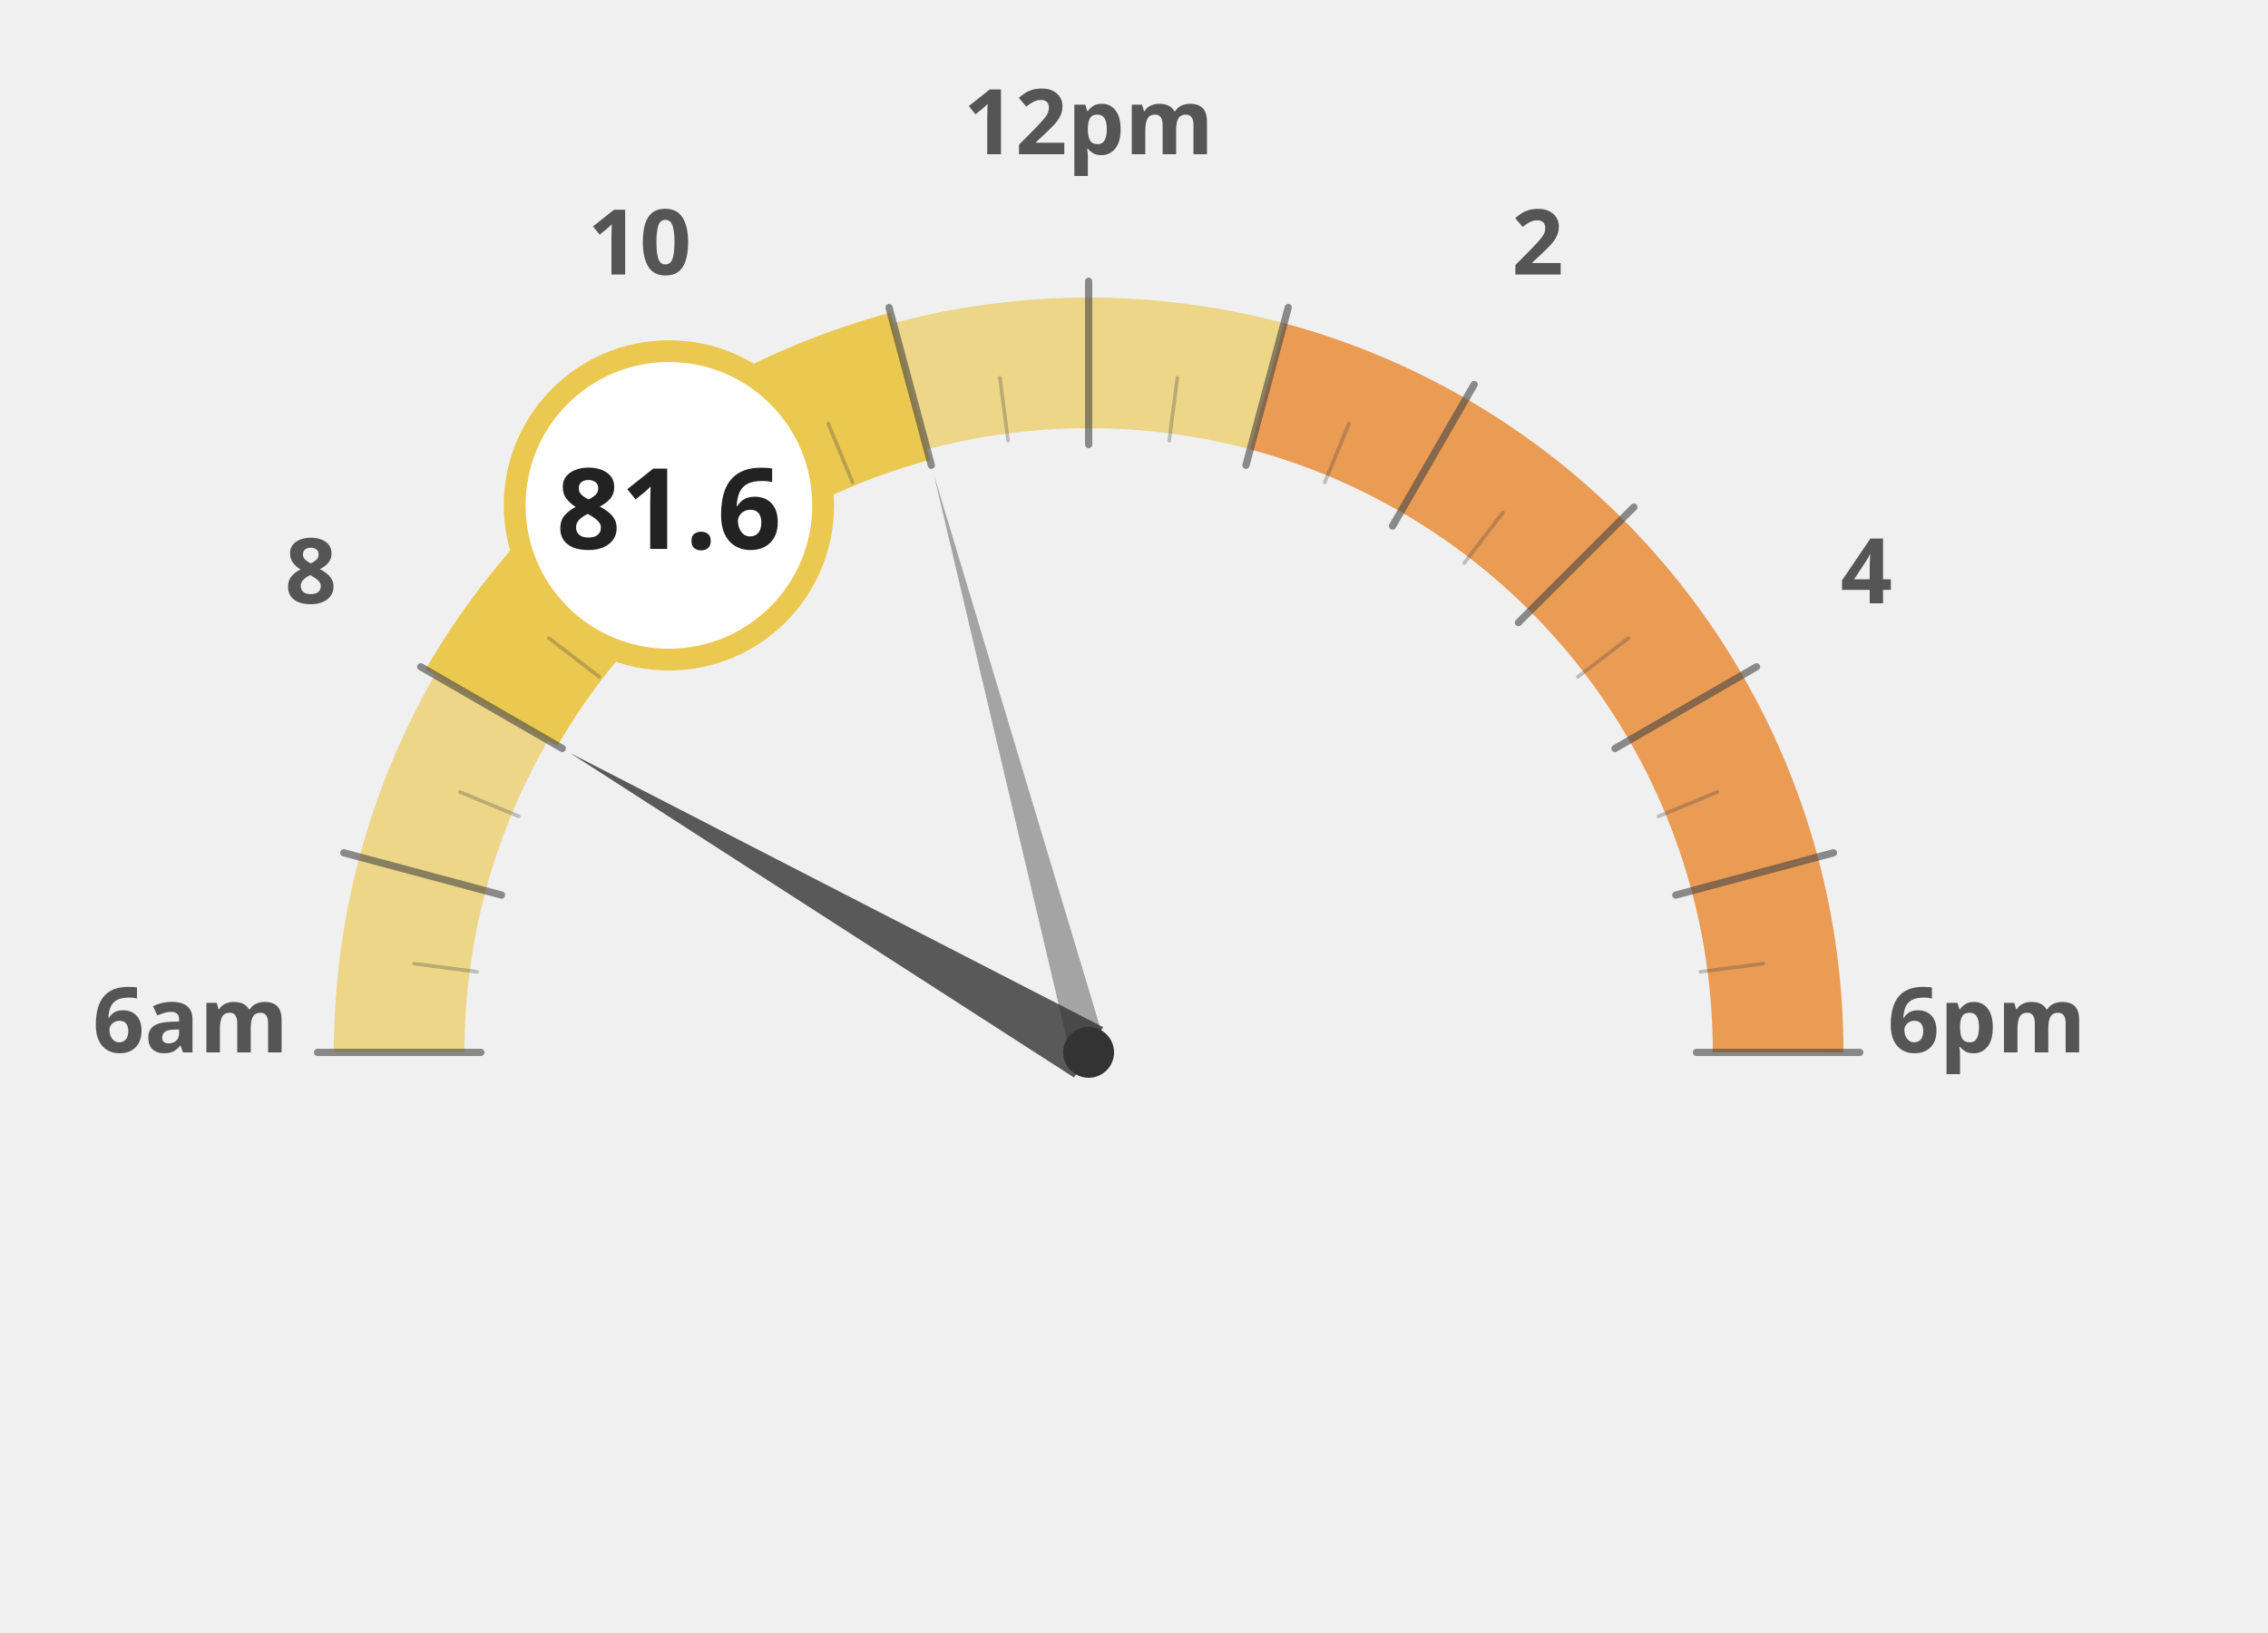
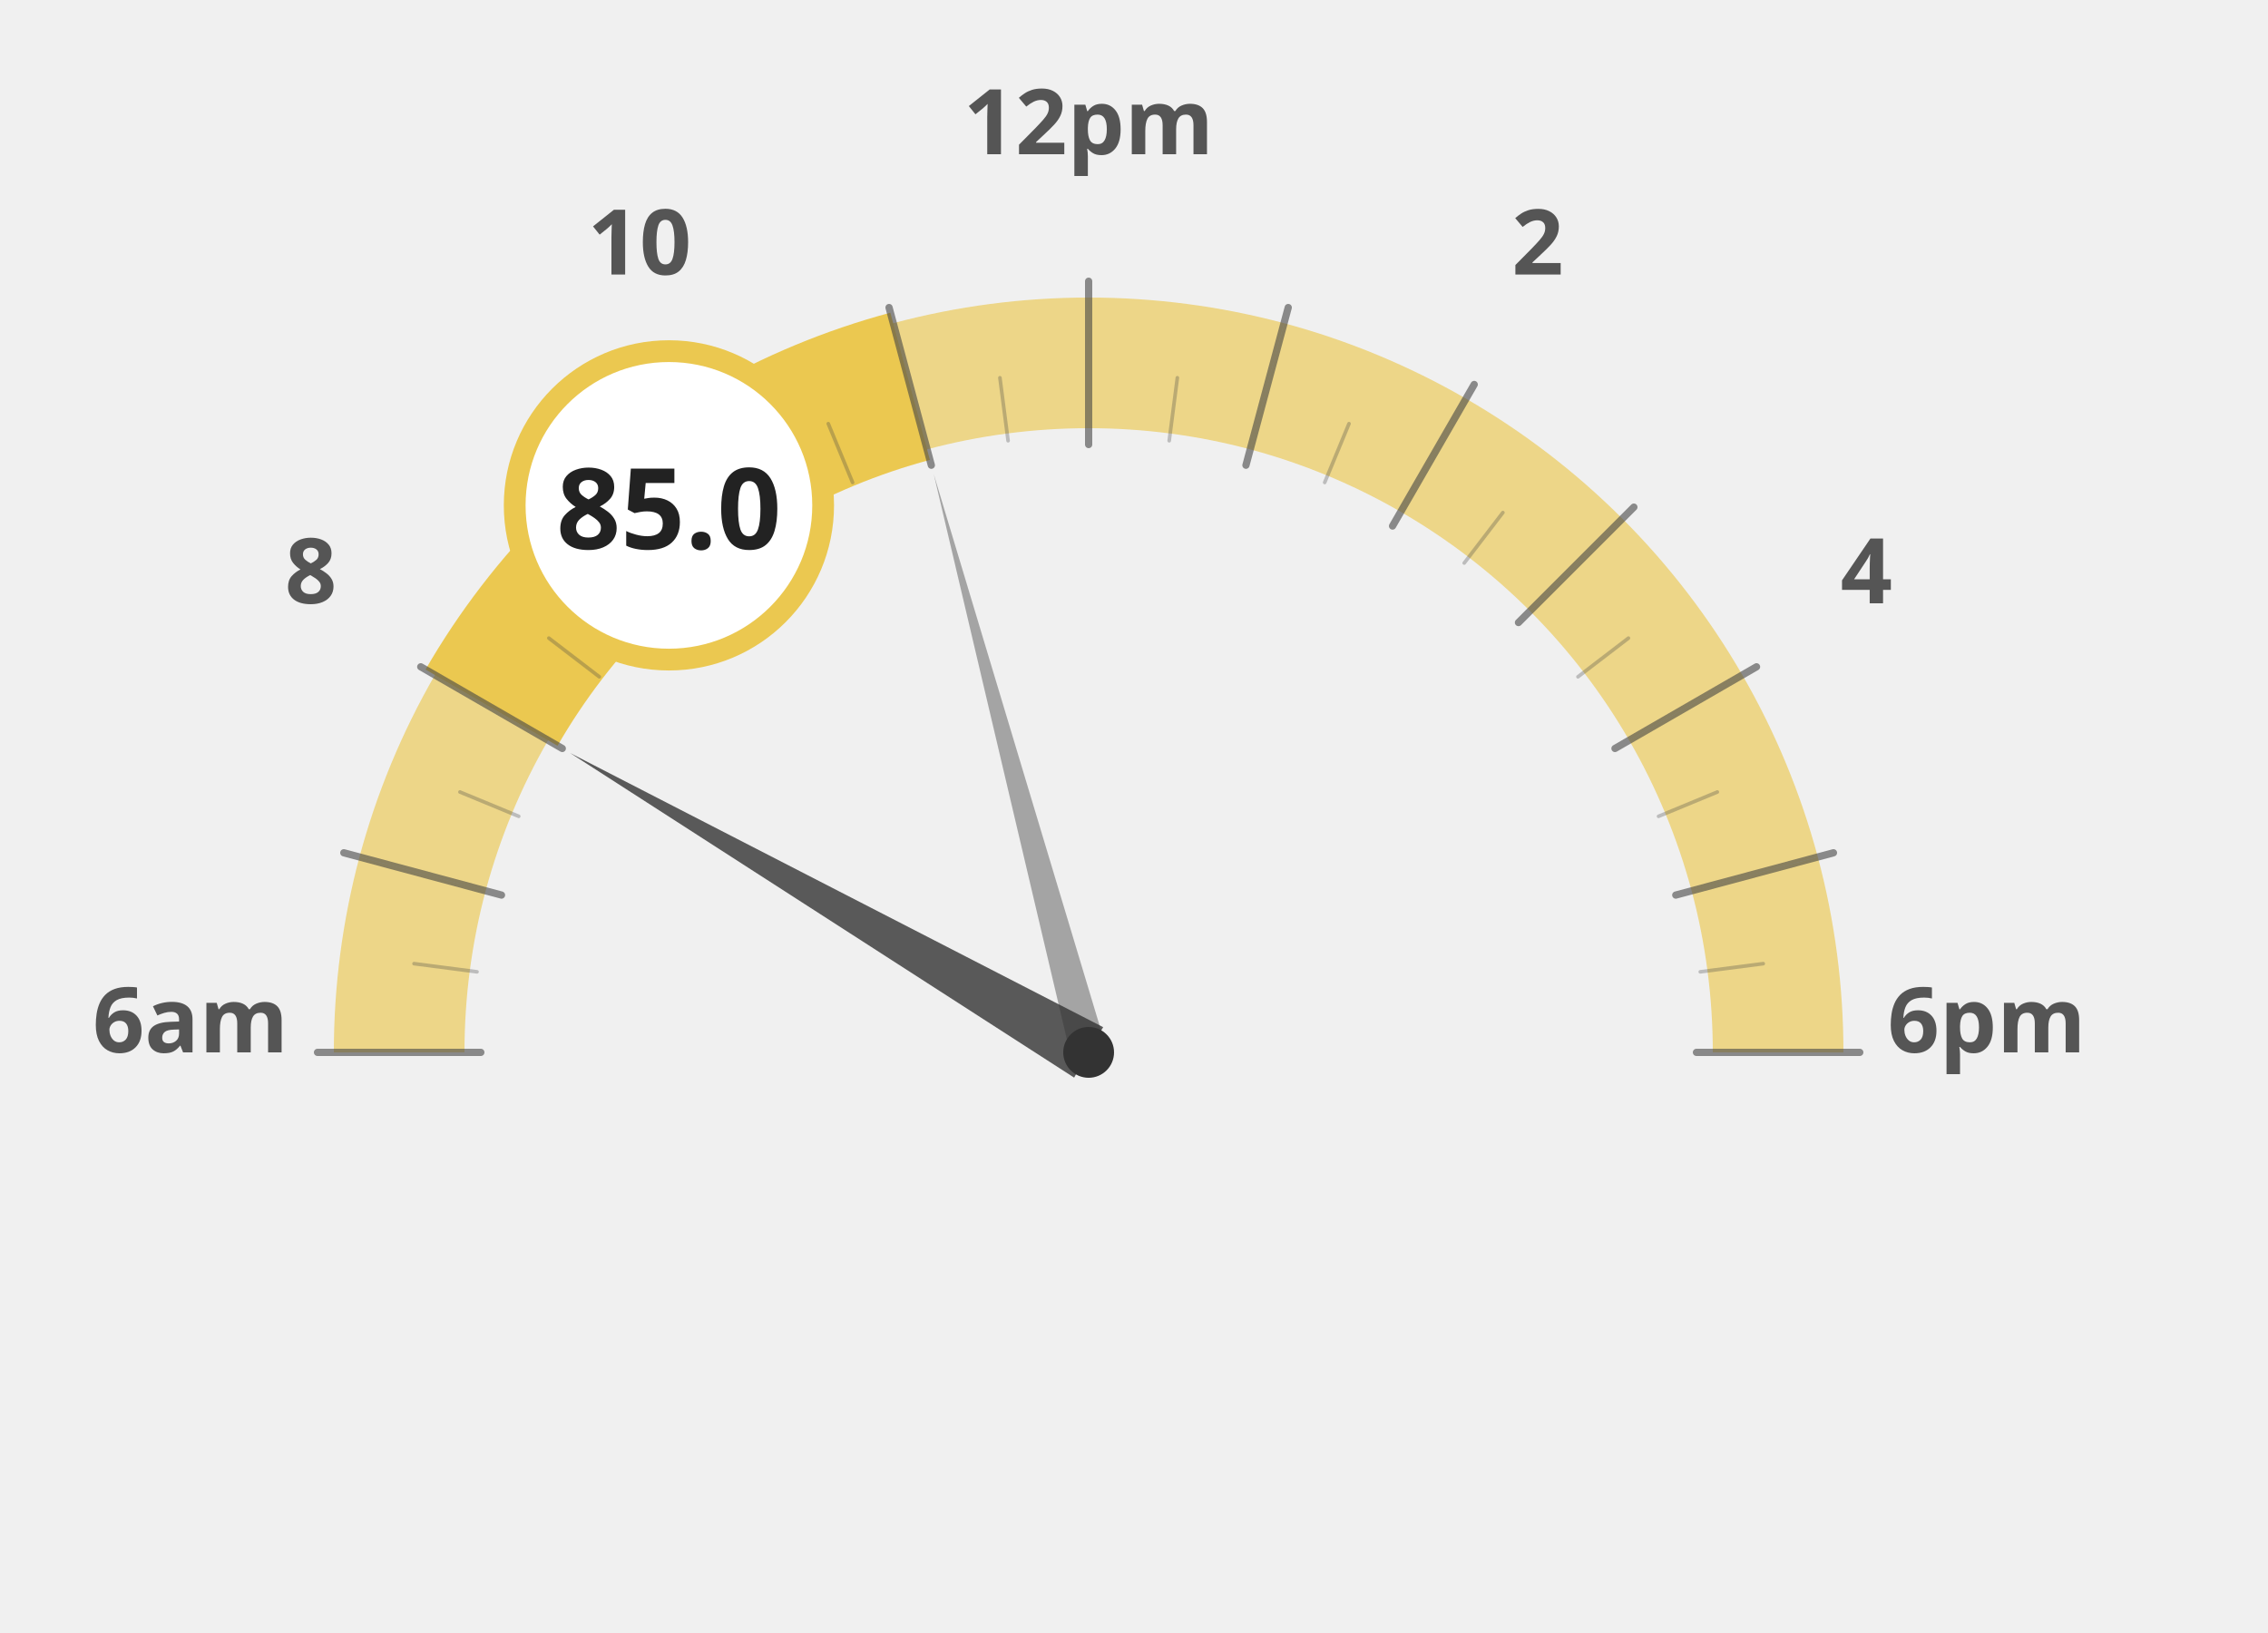
<svg xmlns="http://www.w3.org/2000/svg" width="100%" height="100%" viewBox="0 0 1250 900">
  <g transform="translate(100, 100)">
    <path d="M 120.0 480.0 A 380 380 0 0 1 132.9 381.6" fill="none" stroke="#ebc850" stroke-width="72" stroke-opacity="0.65" />
    <path d="M 132.9 381.6 A 380 380 0 0 1 170.9 290.0" fill="none" stroke="#ebc850" stroke-width="72" stroke-opacity="0.65" />
    <path d="M 170.9 290.0 A 380 380 0 0 1 231.3 211.3" fill="none" stroke="#ebc850" stroke-width="72" stroke-opacity="1.0" />
    <path d="M 231.3 211.3 A 380 380 0 0 1 310.0 150.9" fill="none" stroke="#ebc850" stroke-width="72" stroke-opacity="1.0" />
    <path d="M 310.0 150.9 A 380 380 0 0 1 401.6 112.9" fill="none" stroke="#ebc850" stroke-width="72" stroke-opacity="1.0" />
    <path d="M 401.6 112.9 A 380 380 0 0 1 500.0 100.0" fill="none" stroke="#ebc850" stroke-width="72" stroke-opacity="0.65" />
    <path d="M 500.0 100.0 A 380 380 0 0 1 598.4 112.9" fill="none" stroke="#ebc850" stroke-width="72" stroke-opacity="0.65" />
-     <path d="M 598.4 112.9 A 380 380 0 0 1 690.0 150.9" fill="none" stroke="#e66e00" stroke-width="72" stroke-opacity="0.65" />
-     <path d="M 690.0 150.9 A 380 380 0 0 1 768.7 211.3" fill="none" stroke="#e66e00" stroke-width="72" stroke-opacity="0.65" />
-     <path d="M 768.7 211.3 A 380 380 0 0 1 829.1 290.0" fill="none" stroke="#e66e00" stroke-width="72" stroke-opacity="0.65" />
-     <path d="M 829.1 290.0 A 380 380 0 0 1 867.1 381.6" fill="none" stroke="#e66e00" stroke-width="72" stroke-opacity="0.65" />
-     <path d="M 867.1 381.6 A 380 380 0 0 1 880.0 480.0" fill="none" stroke="#e66e00" stroke-width="72" stroke-opacity="0.65" />
+     <path d="M 598.4 112.9 A 380 380 0 0 1 690.0 150.9" fill="none" stroke="#ebc850" stroke-width="72" stroke-opacity="0.65" />
+     <path d="M 690.0 150.9 A 380 380 0 0 1 768.7 211.3" fill="none" stroke="#ebc850" stroke-width="72" stroke-opacity="0.65" />
+     <path d="M 768.7 211.3 A 380 380 0 0 1 829.1 290.0" fill="none" stroke="#ebc850" stroke-width="72" stroke-opacity="0.65" />
+     <path d="M 829.1 290.0 A 380 380 0 0 1 867.1 381.6" fill="none" stroke="#ebc850" stroke-width="72" stroke-opacity="0.65" />
+     <path d="M 867.1 381.6 A 380 380 0 0 1 880.0 480.0" fill="none" stroke="#ebc850" stroke-width="72" stroke-opacity="0.65" />
    <text x="5.0" y="480" text-anchor="middle" font-family="Montserrat, sans-serif" font-size="50" font-weight="900" fill="#555">6am</text>
    <text x="71.317" y="232.5" text-anchor="middle" font-family="Montserrat, sans-serif" font-size="50" font-weight="900" fill="#555">8</text>
    <text x="252.5" y="51.317" text-anchor="middle" font-family="Montserrat, sans-serif" font-size="50" font-weight="900" fill="#555">10</text>
    <text x="500" y="-15.0" text-anchor="middle" font-family="Montserrat, sans-serif" font-size="50" font-weight="900" fill="#555">12pm</text>
    <text x="747.5" y="51.317" text-anchor="middle" font-family="Montserrat, sans-serif" font-size="50" font-weight="900" fill="#555">2</text>
    <text x="928.683" y="232.5" text-anchor="middle" font-family="Montserrat, sans-serif" font-size="50" font-weight="900" fill="#555">4</text>
    <text x="995.0" y="480.0" text-anchor="middle" font-family="Montserrat, sans-serif" font-size="50" font-weight="900" fill="#555">6pm</text>
    <path d="M 170.9 290.0 A 380 380 0 0 1 231.3 211.3" fill="none" stroke="#ebc850" stroke-width="84" stroke-linecap="butt" />
    <path d="M 231.3 211.3 A 380 380 0 0 1 310.0 150.9" fill="none" stroke="#ebc850" stroke-width="84" stroke-linecap="butt" />
    <path d="M 310.0 150.9 A 380 380 0 0 1 401.6 112.9" fill="none" stroke="#ebc850" stroke-width="84" stroke-linecap="butt" />
    <line x1="165.0" y1="480.0" x2="75.0" y2="480.0" stroke="#444" stroke-width="4" stroke-linecap="round" opacity="0.6" />
    <line x1="162.9" y1="435.6" x2="128.2" y2="431.1" stroke="#444" stroke-width="2" stroke-linecap="round" opacity="0.3" />
    <line x1="176.4" y1="393.3" x2="89.5" y2="370.0" stroke="#444" stroke-width="4" stroke-linecap="round" opacity="0.6" />
    <line x1="185.9" y1="349.9" x2="153.5" y2="336.5" stroke="#444" stroke-width="2" stroke-linecap="round" opacity="0.3" />
    <line x1="209.9" y1="312.5" x2="131.9" y2="267.5" stroke="#444" stroke-width="4" stroke-linecap="round" opacity="0.6" />
    <line x1="230.3" y1="273.0" x2="202.5" y2="251.7" stroke="#444" stroke-width="2" stroke-linecap="round" opacity="0.3" />
    <line x1="263.1" y1="243.1" x2="199.5" y2="179.5" stroke="#444" stroke-width="4" stroke-linecap="round" opacity="0.6" />
    <line x1="293.0" y1="210.3" x2="271.7" y2="182.5" stroke="#444" stroke-width="2" stroke-linecap="round" opacity="0.3" />
    <line x1="332.5" y1="189.9" x2="287.5" y2="111.9" stroke="#444" stroke-width="4" stroke-linecap="round" opacity="0.6" />
    <line x1="369.9" y1="165.9" x2="356.5" y2="133.5" stroke="#444" stroke-width="2" stroke-linecap="round" opacity="0.3" />
    <line x1="413.3" y1="156.4" x2="390.0" y2="69.5" stroke="#444" stroke-width="4" stroke-linecap="round" opacity="0.6" />
    <line x1="455.6" y1="142.9" x2="451.1" y2="108.2" stroke="#444" stroke-width="2" stroke-linecap="round" opacity="0.3" />
    <line x1="500.0" y1="145.0" x2="500.0" y2="55.0" stroke="#444" stroke-width="4" stroke-linecap="round" opacity="0.6" />
    <line x1="544.4" y1="142.9" x2="548.9" y2="108.2" stroke="#444" stroke-width="2" stroke-linecap="round" opacity="0.3" />
    <line x1="586.7" y1="156.4" x2="610.0" y2="69.5" stroke="#444" stroke-width="4" stroke-linecap="round" opacity="0.6" />
    <line x1="630.1" y1="165.9" x2="643.5" y2="133.5" stroke="#444" stroke-width="2" stroke-linecap="round" opacity="0.3" />
    <line x1="667.5" y1="189.9" x2="712.5" y2="111.9" stroke="#444" stroke-width="4" stroke-linecap="round" opacity="0.6" />
    <line x1="707.0" y1="210.3" x2="728.3" y2="182.5" stroke="#444" stroke-width="2" stroke-linecap="round" opacity="0.3" />
    <line x1="736.9" y1="243.1" x2="800.5" y2="179.5" stroke="#444" stroke-width="4" stroke-linecap="round" opacity="0.6" />
    <line x1="769.7" y1="273.0" x2="797.5" y2="251.7" stroke="#444" stroke-width="2" stroke-linecap="round" opacity="0.3" />
    <line x1="790.1" y1="312.5" x2="868.1" y2="267.5" stroke="#444" stroke-width="4" stroke-linecap="round" opacity="0.6" />
    <line x1="814.1" y1="349.9" x2="846.5" y2="336.5" stroke="#444" stroke-width="2" stroke-linecap="round" opacity="0.3" />
    <line x1="823.6" y1="393.3" x2="910.5" y2="370.0" stroke="#444" stroke-width="4" stroke-linecap="round" opacity="0.6" />
    <line x1="837.1" y1="435.6" x2="871.8" y2="431.1" stroke="#444" stroke-width="2" stroke-linecap="round" opacity="0.3" />
    <line x1="835.0" y1="480.0" x2="925.0" y2="480.0" stroke="#444" stroke-width="4" stroke-linecap="round" opacity="0.6" />
    <polygon points="214.2,315.0 492.0,493.9 508.0,466.1" fill="#333" opacity="0.8" />
    <polygon points="414.6,161.2 490.3,482.6 509.7,477.4" fill="#333" opacity="0.4" />
    <circle cx="500" cy="480" r="14" fill="#333" />
    <circle cx="268.671" cy="178.526" r="85" fill="white" stroke="#ebc850" stroke-width="12" />
-     <text x="268.671" y="202.526" text-anchor="middle" font-family="Montserrat, sans-serif" font-size="62" font-weight="800" fill="#222">81.6</text>
+     <text x="268.671" y="202.526" text-anchor="middle" font-family="Montserrat, sans-serif" font-size="62" font-weight="800" fill="#222">85.0</text>
  </g>
</svg>
